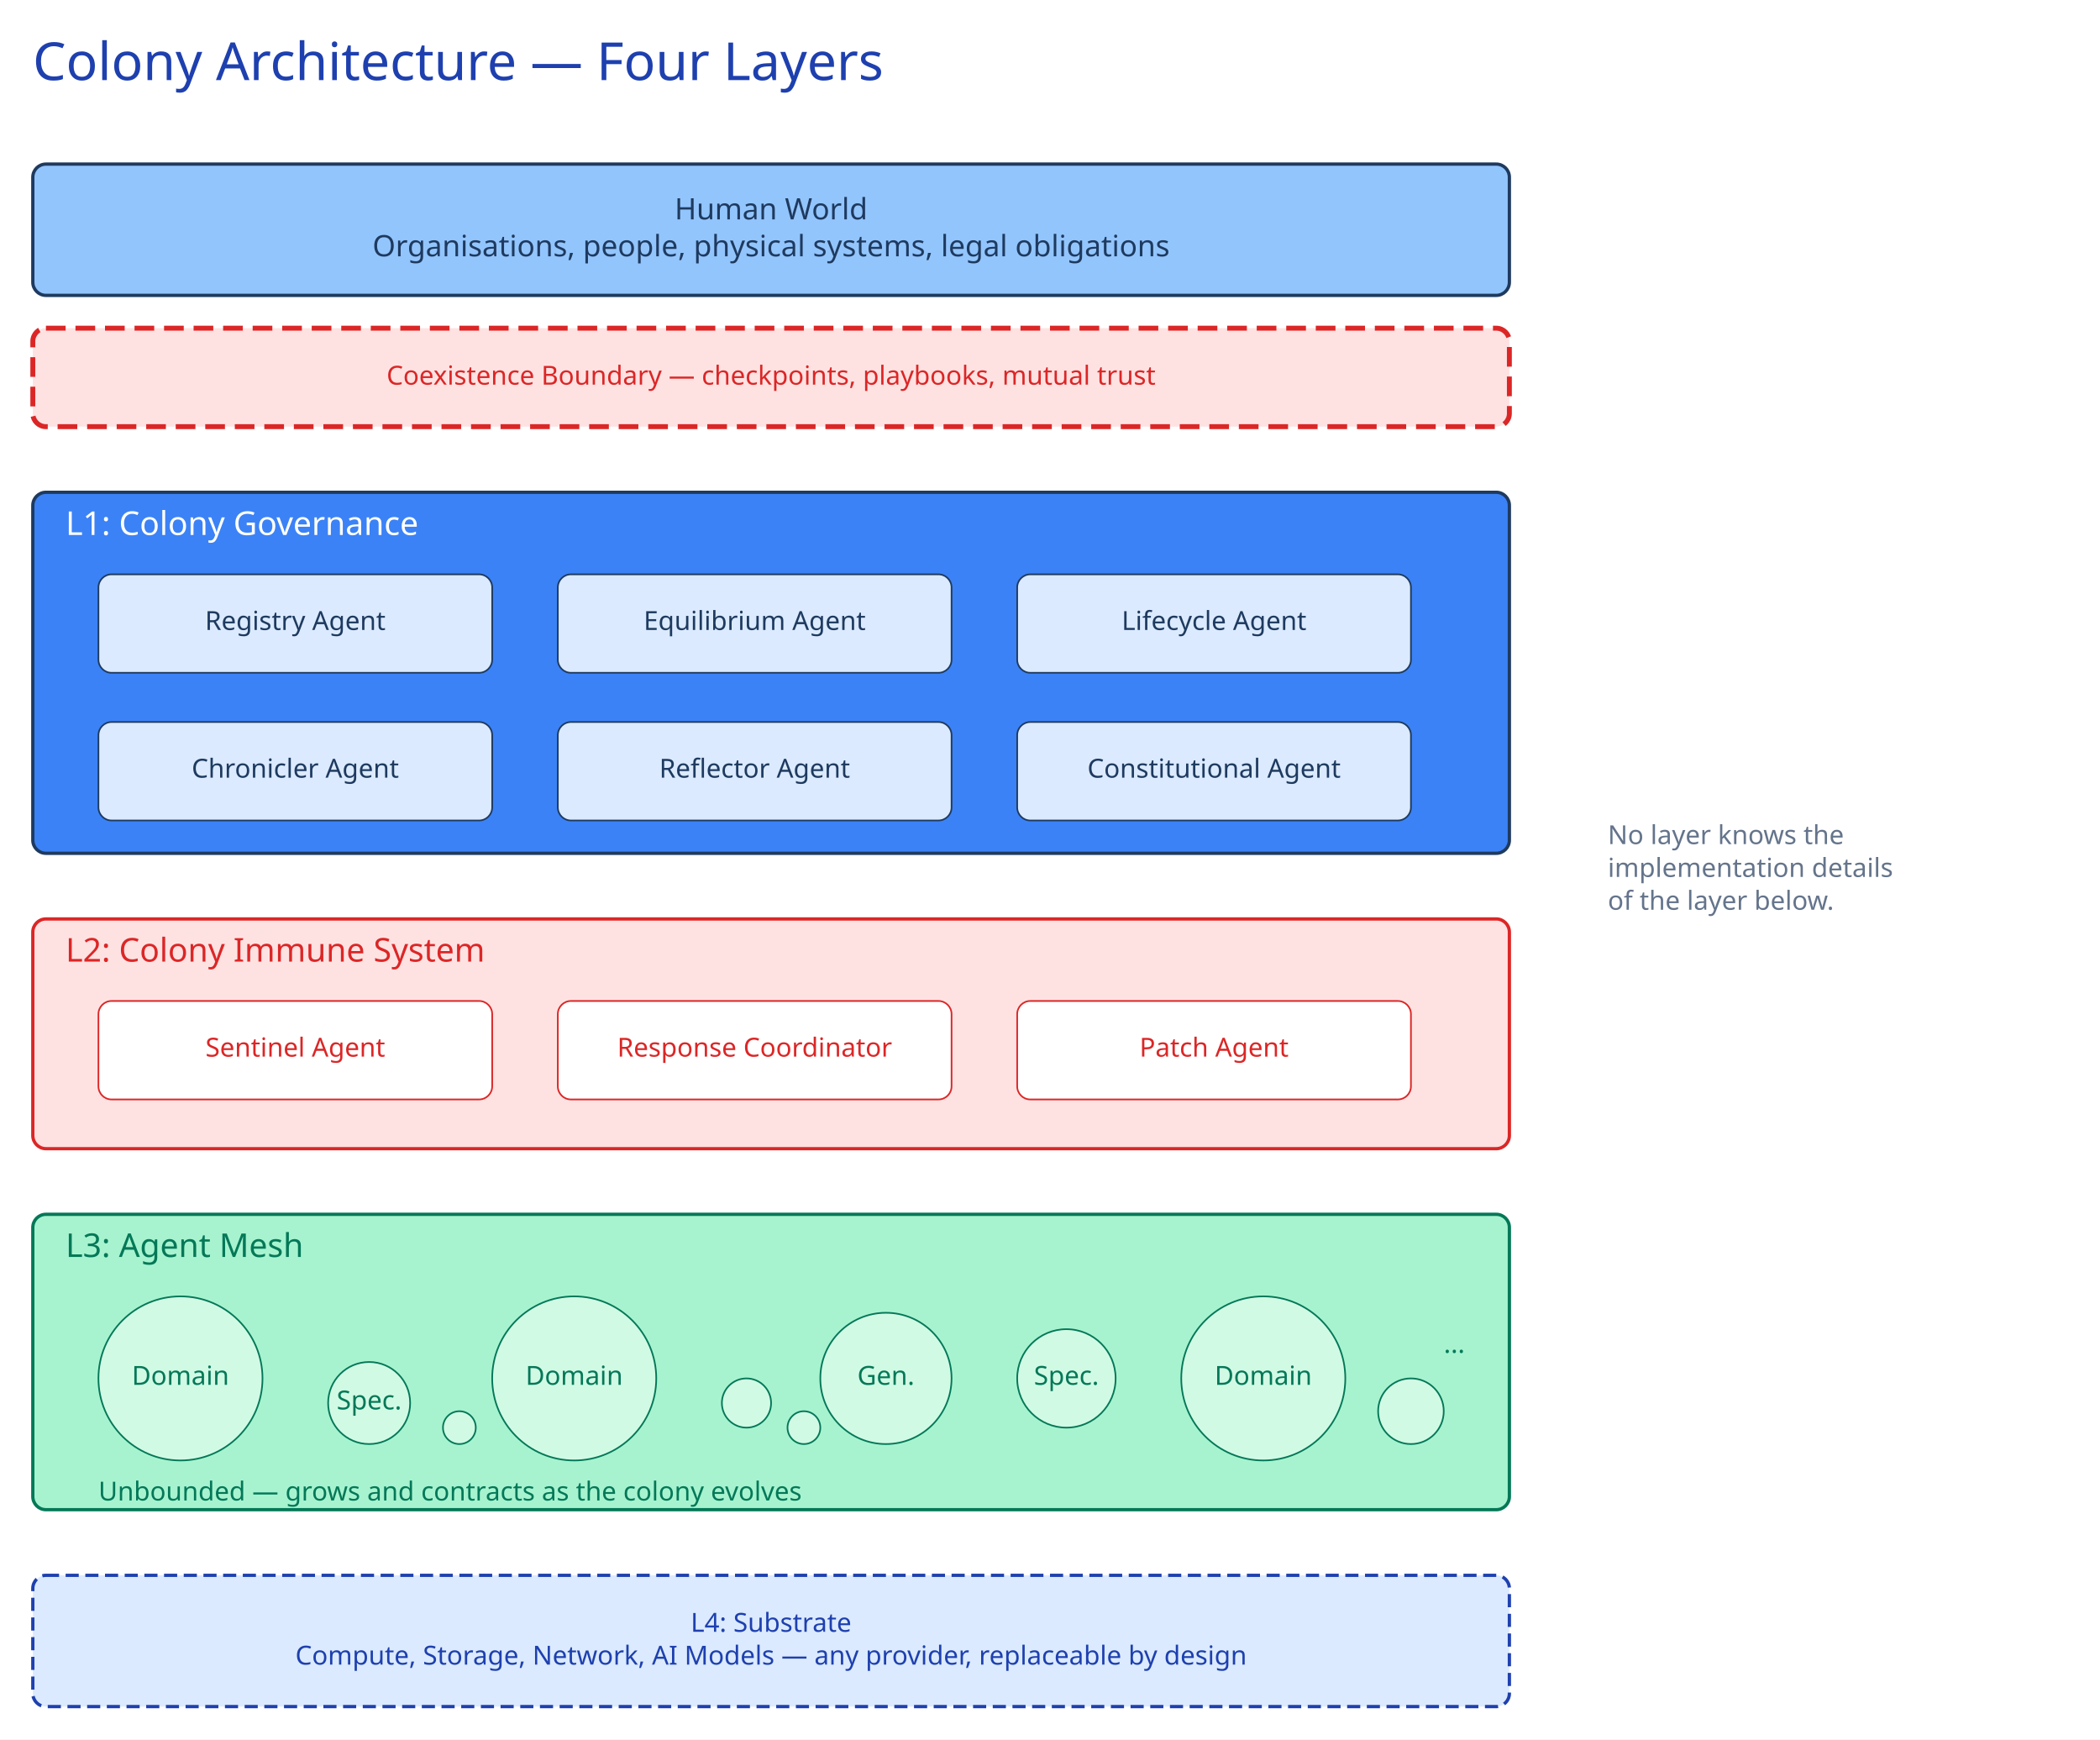
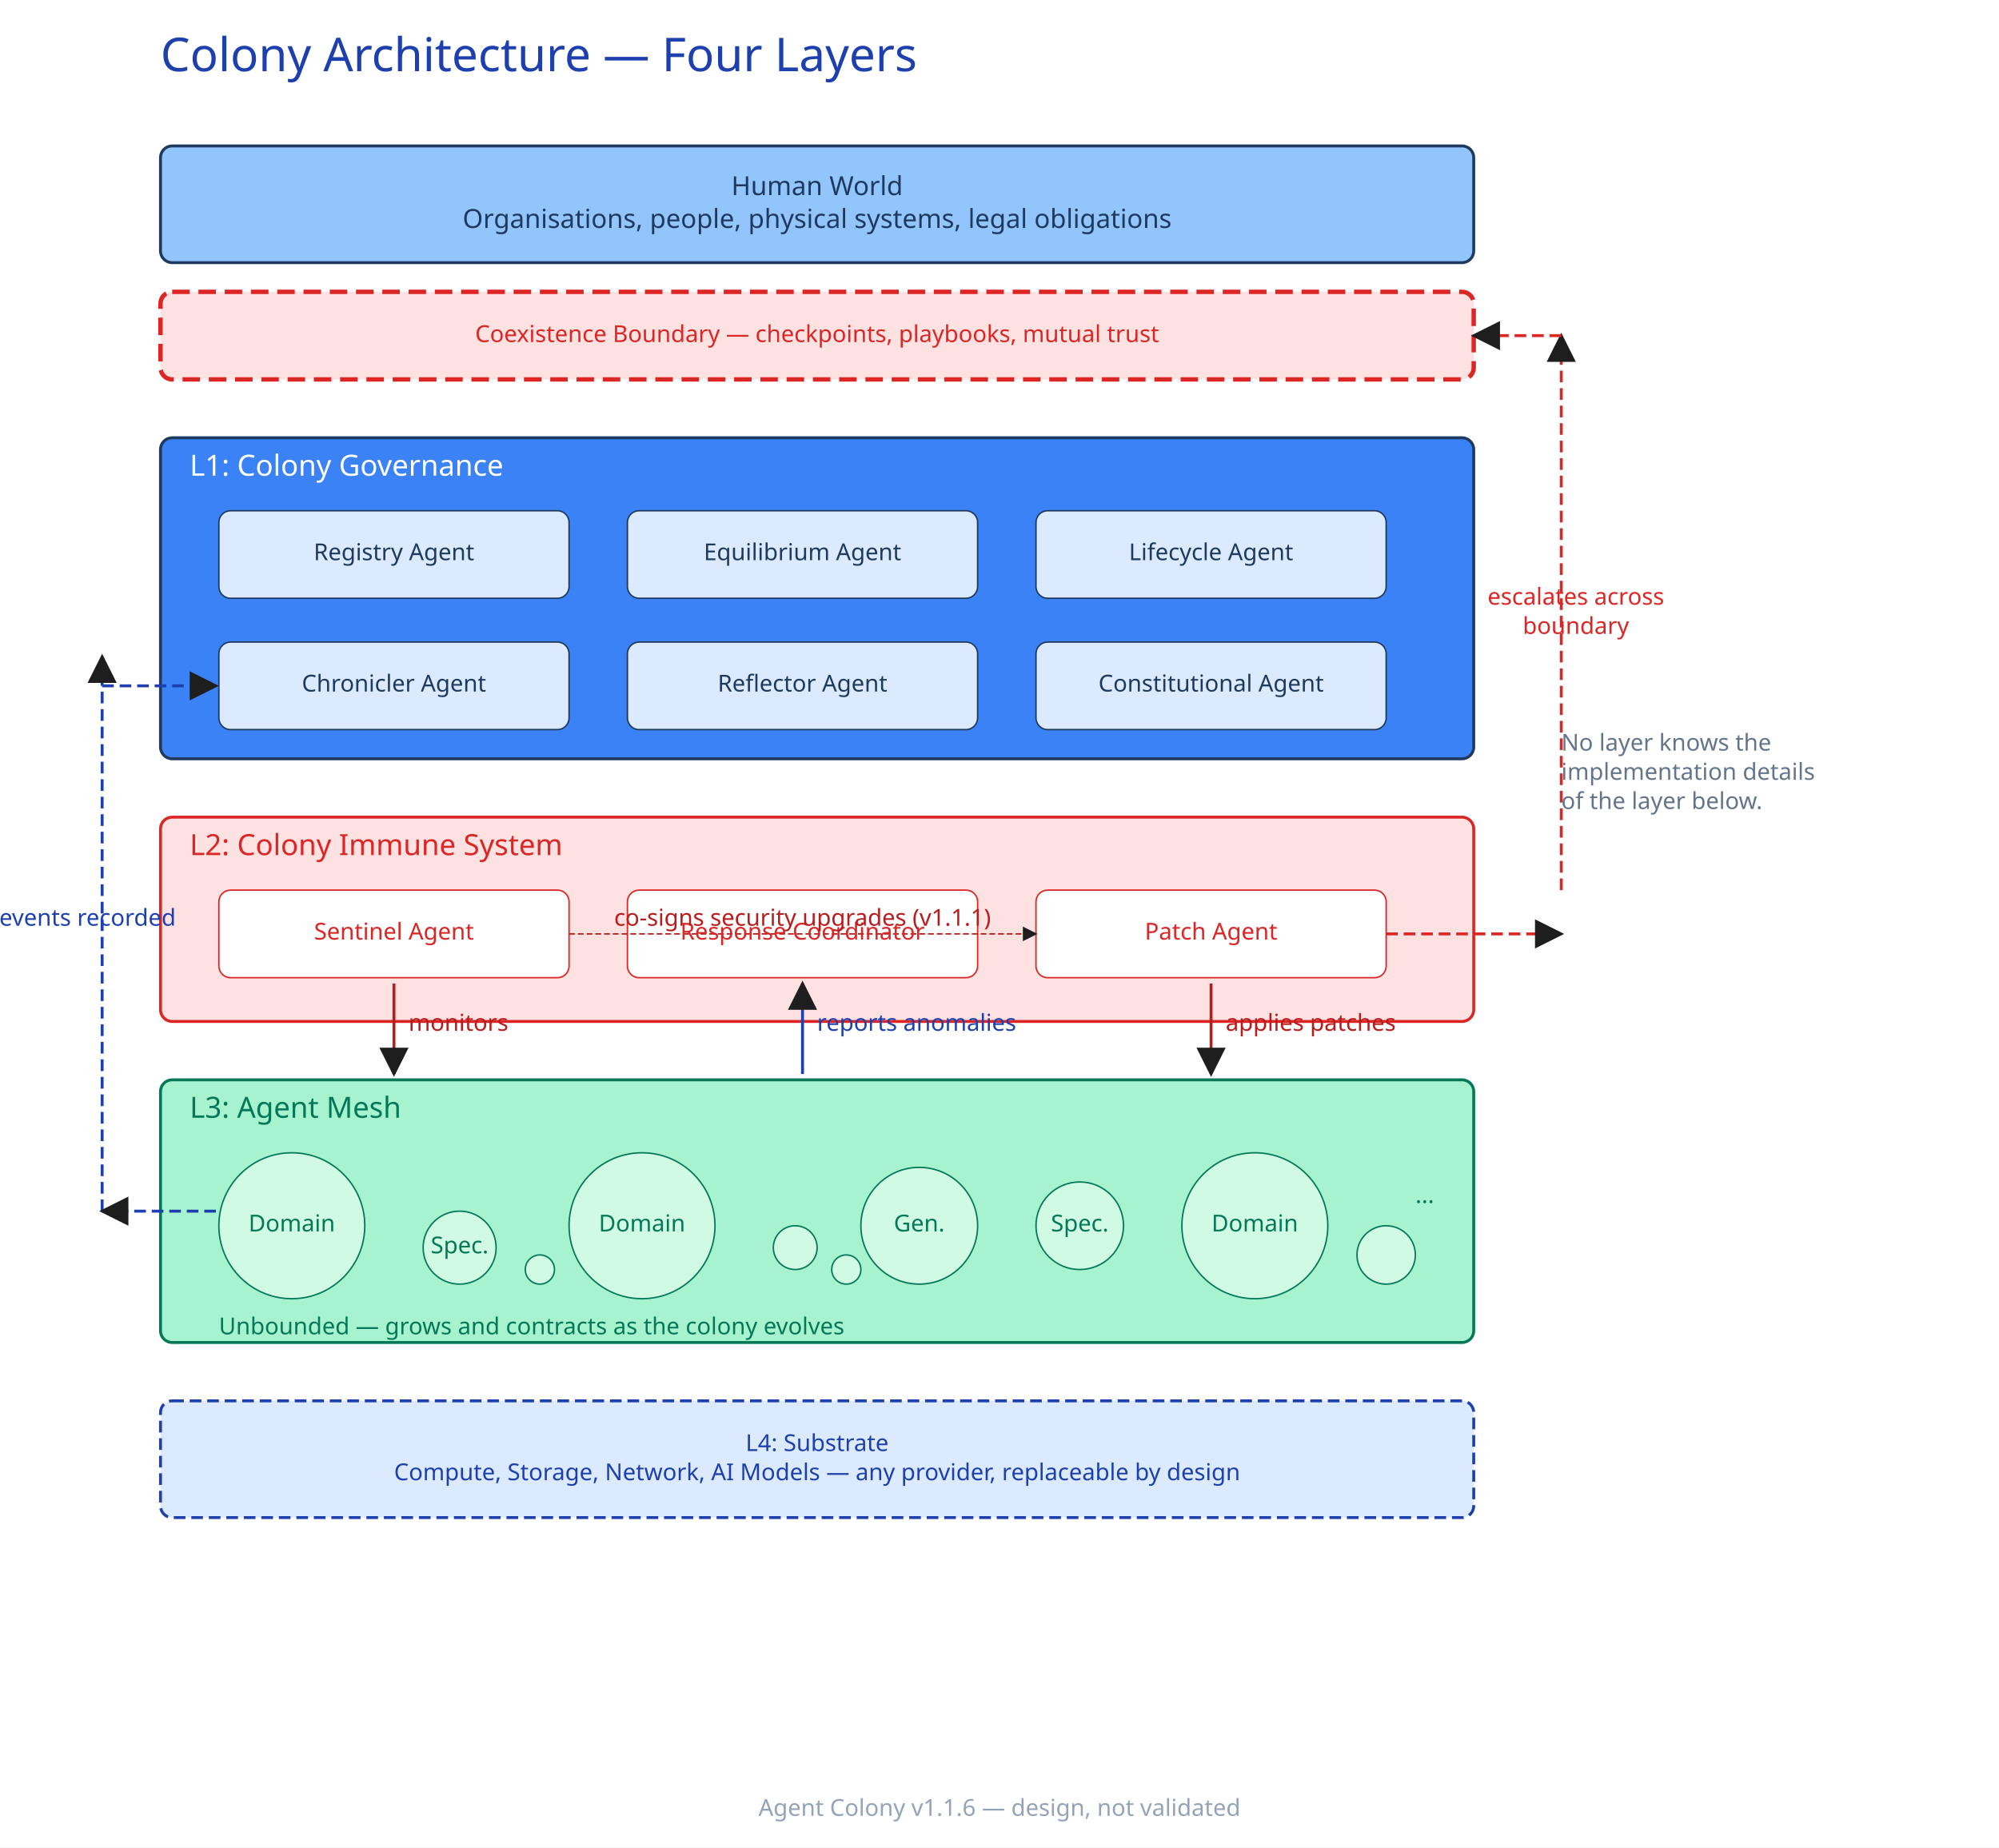
- <svg xmlns="http://www.w3.org/2000/svg" viewBox="-20 -20 1280 1060" width="1280" height="1060" font-family="Virgil, Segoe UI Emoji, sans-serif">
-   <rect x="-20" y="-20" width="1280" height="1060" fill="#ffffff" />
+ <svg xmlns="http://www.w3.org/2000/svg" viewBox="-20 -20 1370 1266" width="1370" height="1266" font-family="Virgil, Segoe UI Emoji, sans-serif">
+   <rect x="-20" y="-20" width="1370" height="1266" fill="#ffffff" />
  <defs>
    <marker id="arrowhead" markerWidth="10" markerHeight="10" refX="9" refY="5" orient="auto" markerUnits="strokeWidth">
      <path d="M 0 0 L 10 5 L 0 10 z" fill="#1e1e1e" />
    </marker>
  </defs>
-   <rect x="0" y="80" width="900" height="80" rx="8" ry="8" fill="#93c5fd" stroke="#1e3a5f" stroke-width="2" />
-   <rect x="0" y="180" width="900" height="60" rx="8" ry="8" fill="#fee2e2" stroke="#dc2626" stroke-width="3" stroke-dasharray="12 6" />
-   <rect x="0" y="280" width="900" height="220" rx="8" ry="8" fill="#3b82f6" stroke="#1e3a5f" stroke-width="2" />
-   <rect x="40" y="330" width="240" height="60" rx="8" ry="8" fill="#dbeafe" stroke="#1e3a5f" stroke-width="1" />
-   <rect x="320" y="330" width="240" height="60" rx="8" ry="8" fill="#dbeafe" stroke="#1e3a5f" stroke-width="1" />
-   <rect x="600" y="330" width="240" height="60" rx="8" ry="8" fill="#dbeafe" stroke="#1e3a5f" stroke-width="1" />
-   <rect x="40" y="420" width="240" height="60" rx="8" ry="8" fill="#dbeafe" stroke="#1e3a5f" stroke-width="1" />
-   <rect x="320" y="420" width="240" height="60" rx="8" ry="8" fill="#dbeafe" stroke="#1e3a5f" stroke-width="1" />
-   <rect x="600" y="420" width="240" height="60" rx="8" ry="8" fill="#dbeafe" stroke="#1e3a5f" stroke-width="1" />
-   <rect x="0" y="540" width="900" height="140" rx="8" ry="8" fill="#fee2e2" stroke="#dc2626" stroke-width="2" />
-   <rect x="40" y="590" width="240" height="60" rx="8" ry="8" fill="#ffffff" stroke="#dc2626" stroke-width="1" />
-   <rect x="320" y="590" width="240" height="60" rx="8" ry="8" fill="#ffffff" stroke="#dc2626" stroke-width="1" />
-   <rect x="600" y="590" width="240" height="60" rx="8" ry="8" fill="#ffffff" stroke="#dc2626" stroke-width="1" />
-   <rect x="0" y="720" width="900" height="180" rx="8" ry="8" fill="#a7f3d0" stroke="#047857" stroke-width="2" />
-   <ellipse cx="90.0" cy="820.0" rx="50.0" ry="50.0" fill="#d1fae5" stroke="#047857" stroke-width="1" />
-   <ellipse cx="205.0" cy="835.0" rx="25.0" ry="25.0" fill="#d1fae5" stroke="#047857" stroke-width="1" />
-   <ellipse cx="330.0" cy="820.0" rx="50.0" ry="50.0" fill="#d1fae5" stroke="#047857" stroke-width="1" />
-   <ellipse cx="435.0" cy="835.0" rx="15.0" ry="15.0" fill="#d1fae5" stroke="#047857" stroke-width="1" />
-   <ellipse cx="520.0" cy="820.0" rx="40.0" ry="40.0" fill="#d1fae5" stroke="#047857" stroke-width="1" />
-   <ellipse cx="630.0" cy="820.0" rx="30.0" ry="30.0" fill="#d1fae5" stroke="#047857" stroke-width="1" />
-   <ellipse cx="750.0" cy="820.0" rx="50.0" ry="50.0" fill="#d1fae5" stroke="#047857" stroke-width="1" />
-   <ellipse cx="260.0" cy="850.0" rx="10.0" ry="10.0" fill="#d1fae5" stroke="#047857" stroke-width="1" />
-   <ellipse cx="470.0" cy="850.0" rx="10.0" ry="10.0" fill="#d1fae5" stroke="#047857" stroke-width="1" />
-   <ellipse cx="840.0" cy="840.0" rx="20.0" ry="20.0" fill="#d1fae5" stroke="#047857" stroke-width="1" />
-   <rect x="0" y="940" width="900" height="80" rx="8" ry="8" fill="#dbeafe" stroke="#1e40af" stroke-width="2" stroke-dasharray="8 4" />
-   <text x="0" y="28.8" fill="#1e40af" font-size="32" text-anchor="start">Colony Architecture — Four Layers</text>
-   <text x="450.0" y="113.7" fill="#1e3a5f" font-size="18" text-anchor="middle">Human World</text>
-   <text x="450.0" y="136.2" fill="#1e3a5f" font-size="18" text-anchor="middle">Organisations, people, physical systems, legal obligations</text>
-   <text x="450.0" y="214.4" fill="#dc2626" font-size="16" text-anchor="middle">Coexistence Boundary — checkpoints, playbooks, mutual trust</text>
-   <text x="20" y="306.0" fill="#ffffff" font-size="20" text-anchor="start">L1: Colony Governance</text>
-   <text x="160.0" y="363.9" fill="#1e3a5f" font-size="16" text-anchor="middle">Registry Agent</text>
-   <text x="440.0" y="363.9" fill="#1e3a5f" font-size="16" text-anchor="middle">Equilibrium Agent</text>
-   <text x="720.0" y="363.9" fill="#1e3a5f" font-size="16" text-anchor="middle">Lifecycle Agent</text>
-   <text x="160.0" y="453.9" fill="#1e3a5f" font-size="16" text-anchor="middle">Chronicler Agent</text>
-   <text x="440.0" y="453.9" fill="#1e3a5f" font-size="16" text-anchor="middle">Reflector Agent</text>
-   <text x="720.0" y="453.9" fill="#1e3a5f" font-size="16" text-anchor="middle">Constitutional Agent</text>
-   <text x="20" y="566.0" fill="#dc2626" font-size="20" text-anchor="start">L2: Colony Immune System</text>
-   <text x="160.0" y="623.9" fill="#dc2626" font-size="16" text-anchor="middle">Sentinel Agent</text>
-   <text x="440.0" y="623.9" fill="#dc2626" font-size="16" text-anchor="middle">Response Coordinator</text>
-   <text x="720.0" y="623.9" fill="#dc2626" font-size="16" text-anchor="middle">Patch Agent</text>
-   <text x="20" y="746.0" fill="#047857" font-size="20" text-anchor="start">L3: Agent Mesh</text>
-   <text x="90.0" y="823.9" fill="#047857" font-size="16" text-anchor="middle">Domain</text>
-   <text x="205.0" y="838.9" fill="#047857" font-size="16" text-anchor="middle">Spec.</text>
-   <text x="330.0" y="823.9" fill="#047857" font-size="16" text-anchor="middle">Domain</text>
-   <text x="520.0" y="823.9" fill="#047857" font-size="16" text-anchor="middle">Gen.</text>
-   <text x="630.0" y="823.9" fill="#047857" font-size="16" text-anchor="middle">Spec.</text>
-   <text x="750.0" y="823.9" fill="#047857" font-size="16" text-anchor="middle">Domain</text>
-   <text x="860" y="804.4" fill="#047857" font-size="16" text-anchor="start">...</text>
-   <text x="40" y="894.4" fill="#047857" font-size="16" text-anchor="start">Unbounded — grows and contracts as the colony evolves</text>
-   <text x="450.0" y="974.4" fill="#1e40af" font-size="16" text-anchor="middle">L4: Substrate</text>
-   <text x="450.0" y="994.4" fill="#1e40af" font-size="16" text-anchor="middle">Compute, Storage, Network, AI Models — any provider, replaceable by design</text>
-   <text x="960" y="494.4" fill="#64748b" font-size="16" text-anchor="start">No layer knows the</text>
-   <text x="960" y="514.4" fill="#64748b" font-size="16" text-anchor="start">implementation details</text>
-   <text x="960" y="534.4" fill="#64748b" font-size="16" text-anchor="start">of the layer below.</text>
+   <rect x="90" y="80" width="900" height="80" rx="8" ry="8" fill="#93c5fd" stroke="#1e3a5f" stroke-width="2" />
+   <rect x="90" y="180" width="900" height="60" rx="8" ry="8" fill="#fee2e2" stroke="#dc2626" stroke-width="3" stroke-dasharray="12 6" />
+   <rect x="90" y="280" width="900" height="220" rx="8" ry="8" fill="#3b82f6" stroke="#1e3a5f" stroke-width="2" />
+   <rect x="130" y="330" width="240" height="60" rx="8" ry="8" fill="#dbeafe" stroke="#1e3a5f" stroke-width="1" />
+   <rect x="410" y="330" width="240" height="60" rx="8" ry="8" fill="#dbeafe" stroke="#1e3a5f" stroke-width="1" />
+   <rect x="690" y="330" width="240" height="60" rx="8" ry="8" fill="#dbeafe" stroke="#1e3a5f" stroke-width="1" />
+   <rect x="130" y="420" width="240" height="60" rx="8" ry="8" fill="#dbeafe" stroke="#1e3a5f" stroke-width="1" />
+   <rect x="410" y="420" width="240" height="60" rx="8" ry="8" fill="#dbeafe" stroke="#1e3a5f" stroke-width="1" />
+   <rect x="690" y="420" width="240" height="60" rx="8" ry="8" fill="#dbeafe" stroke="#1e3a5f" stroke-width="1" />
+   <rect x="90" y="540" width="900" height="140" rx="8" ry="8" fill="#fee2e2" stroke="#dc2626" stroke-width="2" />
+   <rect x="130" y="590" width="240" height="60" rx="8" ry="8" fill="#ffffff" stroke="#dc2626" stroke-width="1" />
+   <rect x="410" y="590" width="240" height="60" rx="8" ry="8" fill="#ffffff" stroke="#dc2626" stroke-width="1" />
+   <rect x="690" y="590" width="240" height="60" rx="8" ry="8" fill="#ffffff" stroke="#dc2626" stroke-width="1" />
+   <rect x="90" y="720" width="900" height="180" rx="8" ry="8" fill="#a7f3d0" stroke="#047857" stroke-width="2" />
+   <ellipse cx="180.0" cy="820.0" rx="50.0" ry="50.0" fill="#d1fae5" stroke="#047857" stroke-width="1" />
+   <ellipse cx="295.0" cy="835.0" rx="25.0" ry="25.0" fill="#d1fae5" stroke="#047857" stroke-width="1" />
+   <ellipse cx="420.0" cy="820.0" rx="50.0" ry="50.0" fill="#d1fae5" stroke="#047857" stroke-width="1" />
+   <ellipse cx="525.0" cy="835.0" rx="15.0" ry="15.0" fill="#d1fae5" stroke="#047857" stroke-width="1" />
+   <ellipse cx="610.0" cy="820.0" rx="40.0" ry="40.0" fill="#d1fae5" stroke="#047857" stroke-width="1" />
+   <ellipse cx="720.0" cy="820.0" rx="30.0" ry="30.0" fill="#d1fae5" stroke="#047857" stroke-width="1" />
+   <ellipse cx="840.0" cy="820.0" rx="50.0" ry="50.0" fill="#d1fae5" stroke="#047857" stroke-width="1" />
+   <ellipse cx="350.0" cy="850.0" rx="10.0" ry="10.0" fill="#d1fae5" stroke="#047857" stroke-width="1" />
+   <ellipse cx="560.0" cy="850.0" rx="10.0" ry="10.0" fill="#d1fae5" stroke="#047857" stroke-width="1" />
+   <ellipse cx="930.0" cy="840.0" rx="20.0" ry="20.0" fill="#d1fae5" stroke="#047857" stroke-width="1" />
+   <rect x="90" y="940" width="900" height="80" rx="8" ry="8" fill="#dbeafe" stroke="#1e40af" stroke-width="2" stroke-dasharray="8 4" />
+   <path d="M 250,654 L 250,716" fill="none" stroke="#b91c1c" stroke-width="2" marker-end="url(#arrowhead)" />
+   <path d="M 810,654 L 810,716" fill="none" stroke="#b91c1c" stroke-width="2" marker-end="url(#arrowhead)" />
+   <path d="M 530,716 L 530,654" fill="none" stroke="#1e40af" stroke-width="2" marker-end="url(#arrowhead)" />
+   <path d="M 370,620 L 690,620" fill="none" stroke="#b91c1c" stroke-width="1" stroke-dasharray="4 2" marker-end="url(#arrowhead)" />
+   <path d="M 50,810 L 50,430" fill="none" stroke="#1e40af" stroke-width="2" stroke-dasharray="8 4" marker-end="url(#arrowhead)" />
+   <path d="M 50,450 L 128,450" fill="none" stroke="#1e40af" stroke-width="2" stroke-dasharray="8 4" marker-end="url(#arrowhead)" />
+   <path d="M 128,810 L 50,810" fill="none" stroke="#1e40af" stroke-width="2" stroke-dasharray="8 4" marker-end="url(#arrowhead)" />
+   <path d="M 1050,590 L 1050,210" fill="none" stroke="#dc2626" stroke-width="2" stroke-dasharray="8 4" marker-end="url(#arrowhead)" />
+   <path d="M 930,620 L 1050,620" fill="none" stroke="#dc2626" stroke-width="2" stroke-dasharray="8 4" marker-end="url(#arrowhead)" />
+   <path d="M 1050,210 L 990,210" fill="none" stroke="#dc2626" stroke-width="2" stroke-dasharray="8 4" marker-end="url(#arrowhead)" />
+   <text x="90" y="28.8" fill="#1e40af" font-size="32" text-anchor="start">Colony Architecture — Four Layers</text>
+   <text x="540.0" y="113.7" fill="#1e3a5f" font-size="18" text-anchor="middle">Human World</text>
+   <text x="540.0" y="136.2" fill="#1e3a5f" font-size="18" text-anchor="middle">Organisations, people, physical systems, legal obligations</text>
+   <text x="540.0" y="214.4" fill="#dc2626" font-size="16" text-anchor="middle">Coexistence Boundary — checkpoints, playbooks, mutual trust</text>
+   <text x="110" y="306.0" fill="#ffffff" font-size="20" text-anchor="start">L1: Colony Governance</text>
+   <text x="250.0" y="363.9" fill="#1e3a5f" font-size="16" text-anchor="middle">Registry Agent</text>
+   <text x="530.0" y="363.9" fill="#1e3a5f" font-size="16" text-anchor="middle">Equilibrium Agent</text>
+   <text x="810.0" y="363.9" fill="#1e3a5f" font-size="16" text-anchor="middle">Lifecycle Agent</text>
+   <text x="250.0" y="453.9" fill="#1e3a5f" font-size="16" text-anchor="middle">Chronicler Agent</text>
+   <text x="530.0" y="453.9" fill="#1e3a5f" font-size="16" text-anchor="middle">Reflector Agent</text>
+   <text x="810.0" y="453.9" fill="#1e3a5f" font-size="16" text-anchor="middle">Constitutional Agent</text>
+   <text x="110" y="566.0" fill="#dc2626" font-size="20" text-anchor="start">L2: Colony Immune System</text>
+   <text x="250.0" y="623.9" fill="#dc2626" font-size="16" text-anchor="middle">Sentinel Agent</text>
+   <text x="530.0" y="623.9" fill="#dc2626" font-size="16" text-anchor="middle">Response Coordinator</text>
+   <text x="810.0" y="623.9" fill="#dc2626" font-size="16" text-anchor="middle">Patch Agent</text>
+   <text x="110" y="746.0" fill="#047857" font-size="20" text-anchor="start">L3: Agent Mesh</text>
+   <text x="180.0" y="823.9" fill="#047857" font-size="16" text-anchor="middle">Domain</text>
+   <text x="295.0" y="838.9" fill="#047857" font-size="16" text-anchor="middle">Spec.</text>
+   <text x="420.0" y="823.9" fill="#047857" font-size="16" text-anchor="middle">Domain</text>
+   <text x="610.0" y="823.9" fill="#047857" font-size="16" text-anchor="middle">Gen.</text>
+   <text x="720.0" y="823.9" fill="#047857" font-size="16" text-anchor="middle">Spec.</text>
+   <text x="840.0" y="823.9" fill="#047857" font-size="16" text-anchor="middle">Domain</text>
+   <text x="950" y="804.4" fill="#047857" font-size="16" text-anchor="start">...</text>
+   <text x="130" y="894.4" fill="#047857" font-size="16" text-anchor="start">Unbounded — grows and contracts as the colony evolves</text>
+   <text x="540.0" y="974.4" fill="#1e40af" font-size="16" text-anchor="middle">L4: Substrate</text>
+   <text x="540.0" y="994.4" fill="#1e40af" font-size="16" text-anchor="middle">Compute, Storage, Network, AI Models — any provider, replaceable by design</text>
+   <text x="1050" y="494.4" fill="#64748b" font-size="16" text-anchor="start">No layer knows the</text>
+   <text x="1050" y="514.4" fill="#64748b" font-size="16" text-anchor="start">implementation details</text>
+   <text x="1050" y="534.4" fill="#64748b" font-size="16" text-anchor="start">of the layer below.</text>
+   <text x="260" y="686.4" fill="#b91c1c" font-size="16" text-anchor="start">monitors</text>
+   <text x="820" y="686.4" fill="#b91c1c" font-size="16" text-anchor="start">applies patches</text>
+   <text x="540" y="686.4" fill="#1e40af" font-size="16" text-anchor="start">reports anomalies</text>
+   <text x="530.0" y="614.4" fill="#b91c1c" font-size="16" text-anchor="middle">co-signs security upgrades (v1.1.1)</text>
+   <text x="40.0" y="614.4" fill="#1e40af" font-size="16" text-anchor="middle">events recorded</text>
+   <text x="1060.0" y="394.4" fill="#dc2626" font-size="16" text-anchor="middle">escalates across</text>
+   <text x="1060.0" y="414.4" fill="#dc2626" font-size="16" text-anchor="middle">boundary</text>
+   <text x="665.0" y="1224.4" fill="#94a3b8" font-size="16" text-anchor="middle">Agent Colony v1.1.6 — design, not validated</text>
</svg>
